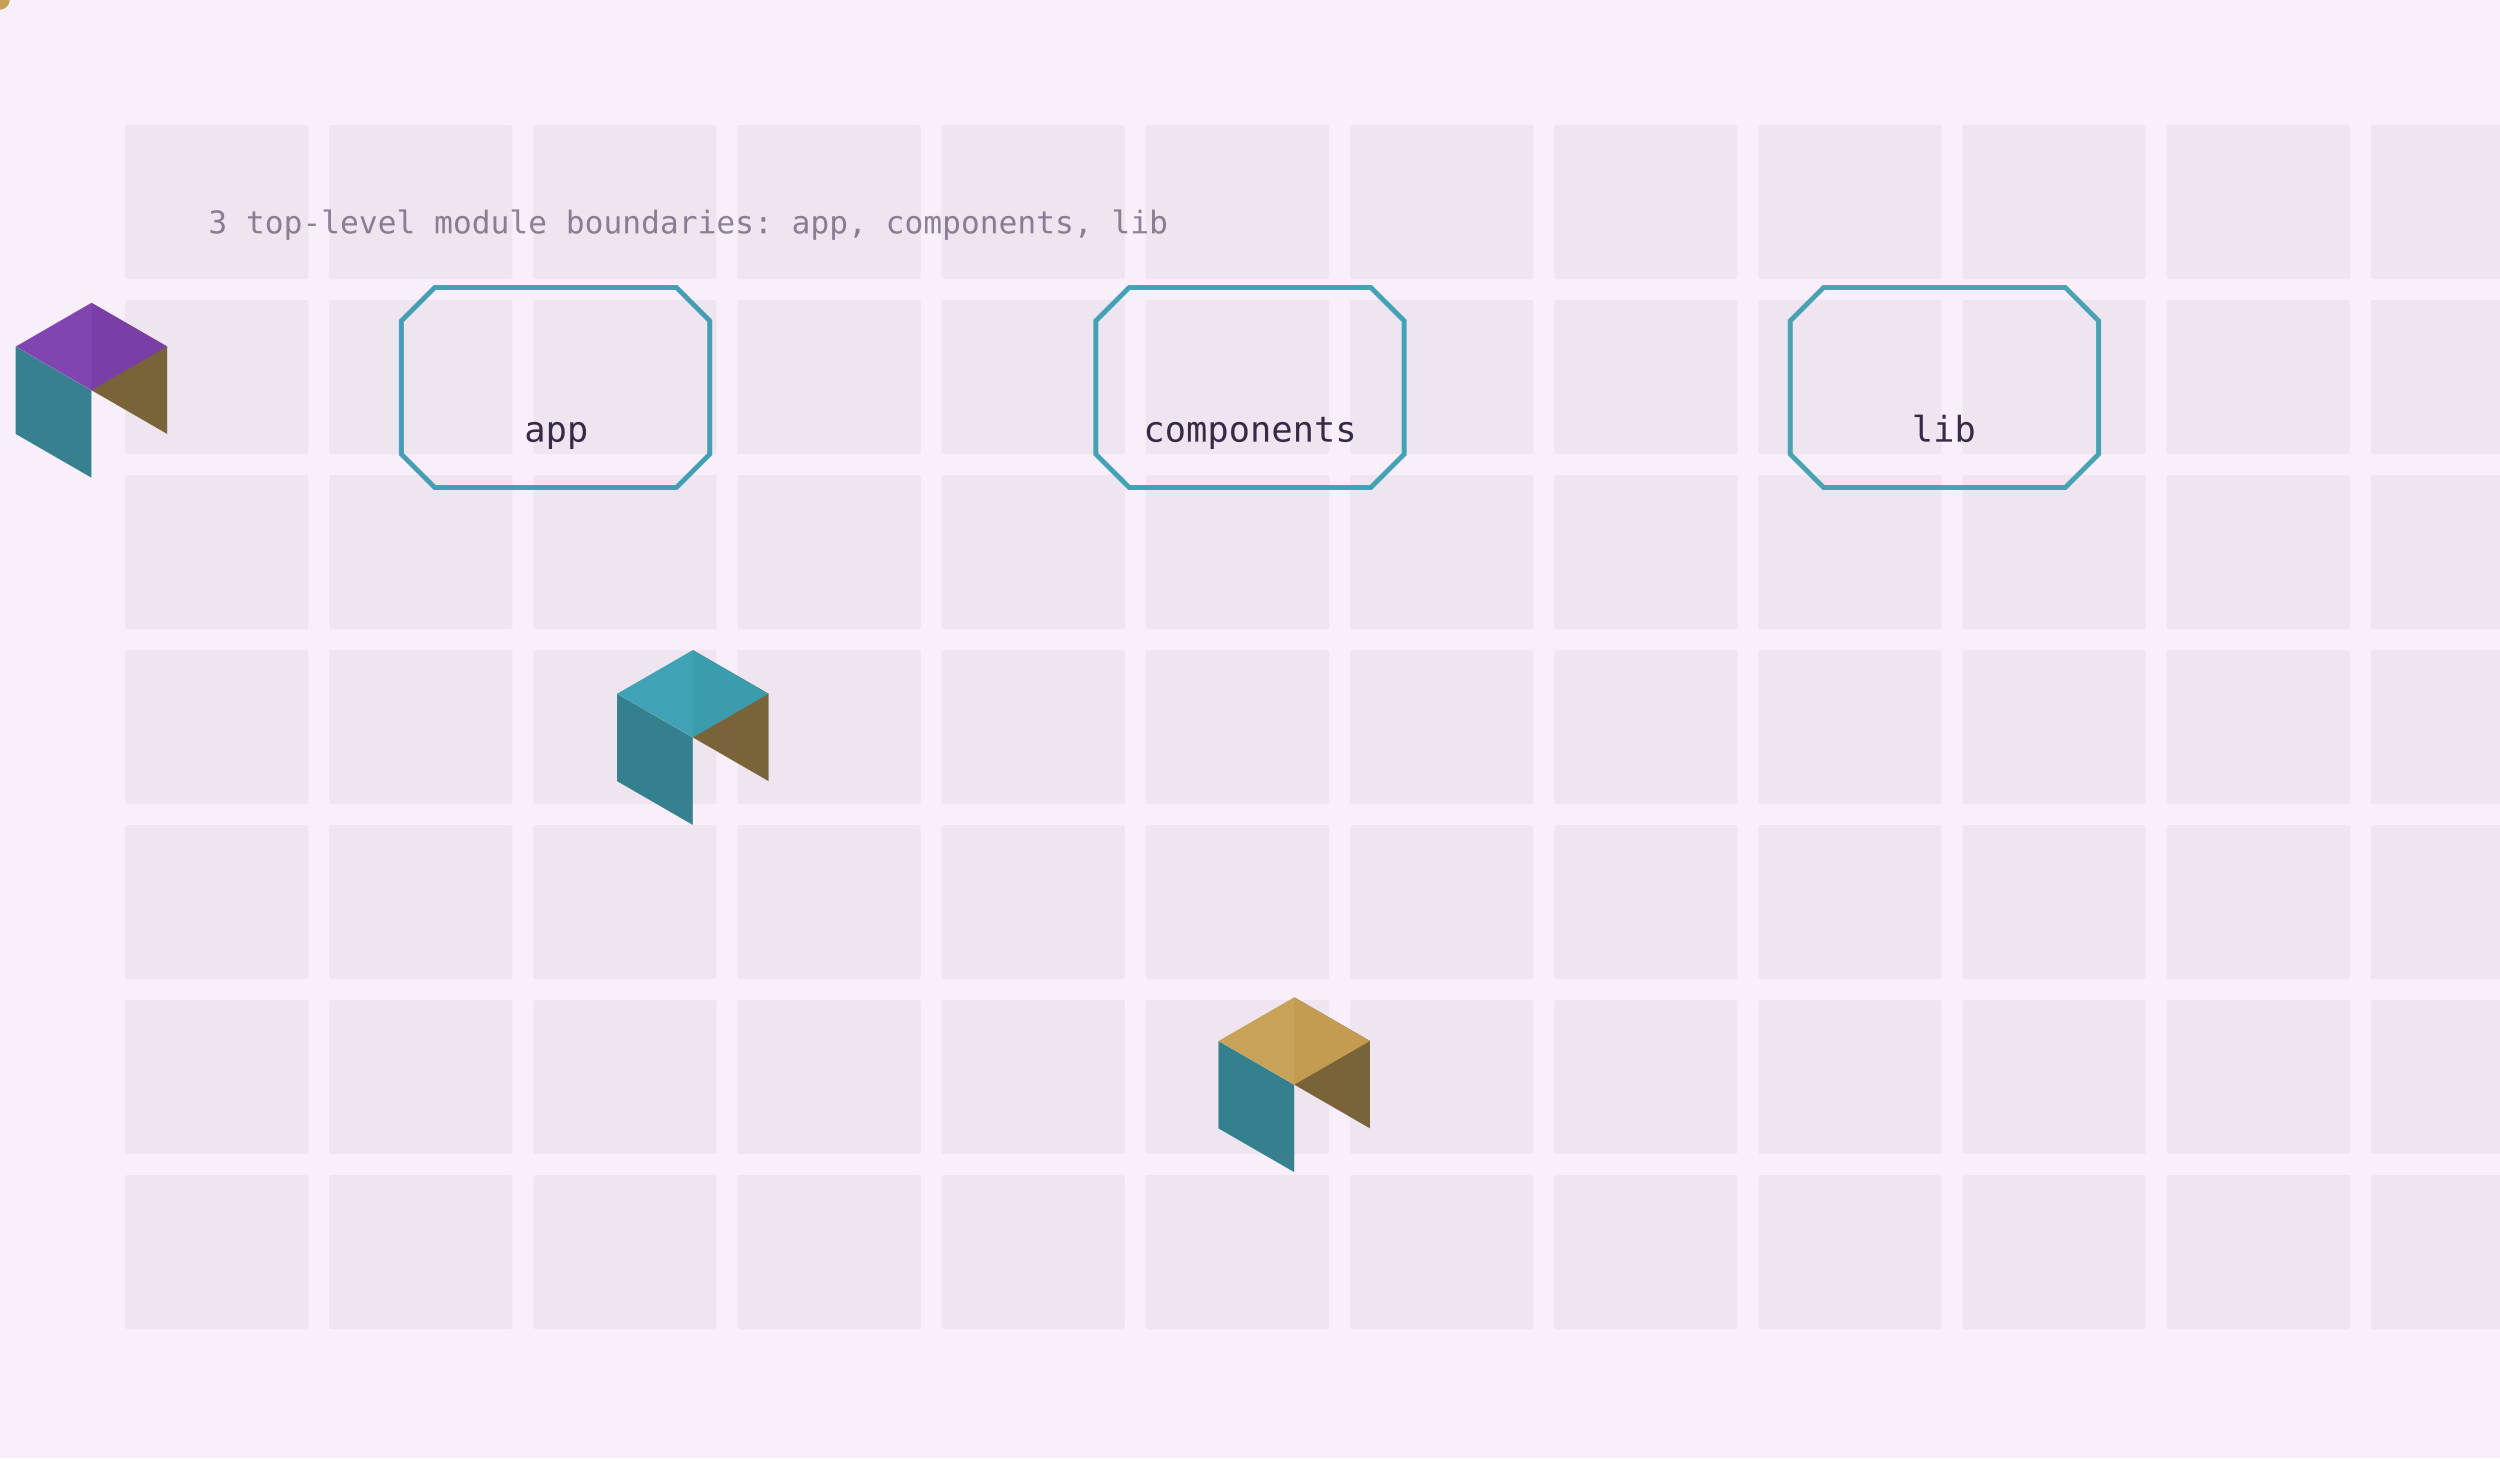
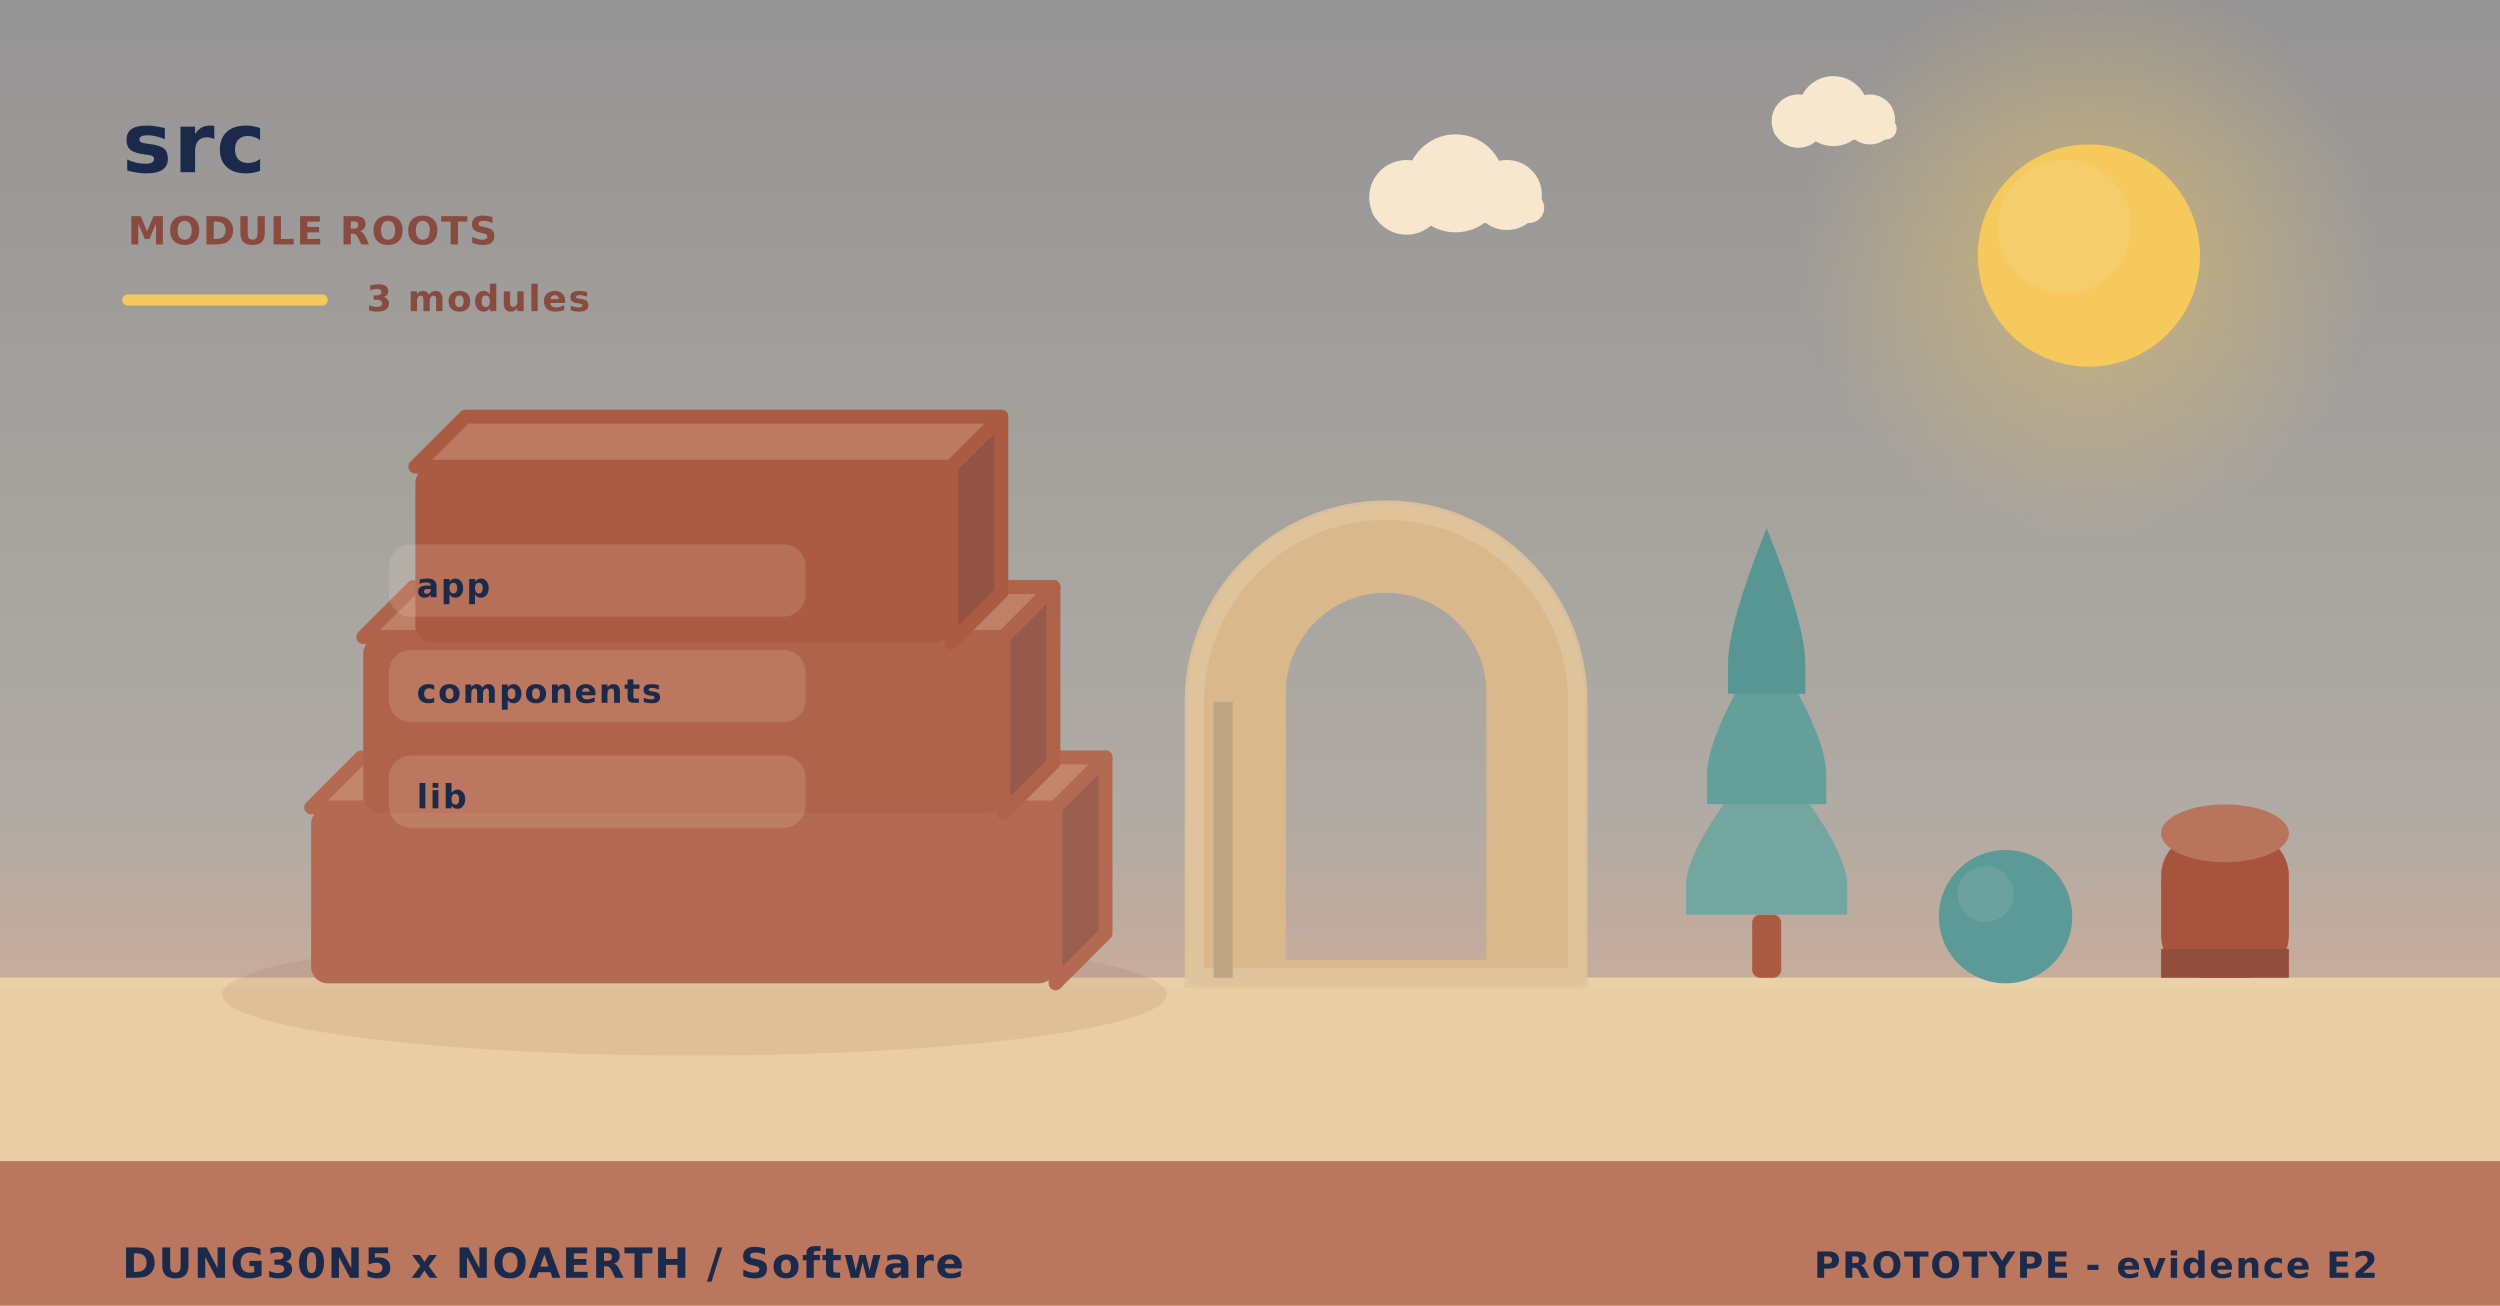
- <svg xmlns="http://www.w3.org/2000/svg" viewBox="0 0 1200 700" width="1200" height="700" role="img" aria-label="src architecture">
-   <rect width="1200" height="700" fill="#f8effb" />
-   <defs>
-     <linearGradient id="ga" x1="0" y1="0" x2="1" y2="1">
-       <stop offset="0%" stop-color="#7a3dac" />
-       <stop offset="100%" stop-color="#389eb2" />
-     </linearGradient>
-   </defs>
-   <rect x="60.00" y="60.00" width="88.00" height="74.00" rx="1.20" fill="#251634" opacity="0.05" />
-   <rect x="158.00" y="60.00" width="88.00" height="74.00" rx="1.20" fill="#251634" opacity="0.05" />
-   <rect x="256.00" y="60.00" width="88.00" height="74.00" rx="1.20" fill="#251634" opacity="0.05" />
-   <rect x="354.00" y="60.00" width="88.00" height="74.00" rx="1.20" fill="#251634" opacity="0.05" />
-   <rect x="452.00" y="60.00" width="88.00" height="74.00" rx="1.20" fill="#251634" opacity="0.05" />
-   <rect x="550.00" y="60.00" width="88.00" height="74.00" rx="1.20" fill="#251634" opacity="0.05" />
-   <rect x="648.00" y="60.00" width="88.00" height="74.00" rx="1.20" fill="#251634" opacity="0.05" />
-   <rect x="746.00" y="60.00" width="88.00" height="74.00" rx="1.20" fill="#251634" opacity="0.05" />
-   <rect x="844.00" y="60.00" width="88.00" height="74.00" rx="1.20" fill="#251634" opacity="0.05" />
-   <rect x="942.00" y="60.00" width="88.00" height="74.00" rx="1.20" fill="#251634" opacity="0.05" />
-   <rect x="1040.00" y="60.00" width="88.00" height="74.00" rx="1.20" fill="#251634" opacity="0.05" />
-   <rect x="1138.00" y="60.00" width="88.00" height="74.00" rx="1.20" fill="#251634" opacity="0.05" />
-   <rect x="60.00" y="144.00" width="88.00" height="74.00" rx="1.20" fill="#251634" opacity="0.05" />
-   <rect x="158.00" y="144.00" width="88.00" height="74.00" rx="1.20" fill="#251634" opacity="0.05" />
-   <rect x="256.00" y="144.00" width="88.00" height="74.00" rx="1.20" fill="#251634" opacity="0.05" />
-   <rect x="354.00" y="144.00" width="88.00" height="74.00" rx="1.20" fill="#251634" opacity="0.05" />
-   <rect x="452.00" y="144.00" width="88.00" height="74.00" rx="1.20" fill="#251634" opacity="0.05" />
-   <rect x="550.00" y="144.00" width="88.00" height="74.00" rx="1.20" fill="#251634" opacity="0.05" />
-   <rect x="648.00" y="144.00" width="88.00" height="74.00" rx="1.20" fill="#251634" opacity="0.05" />
-   <rect x="746.00" y="144.00" width="88.00" height="74.00" rx="1.20" fill="#251634" opacity="0.05" />
-   <rect x="844.00" y="144.00" width="88.00" height="74.00" rx="1.20" fill="#251634" opacity="0.05" />
-   <rect x="942.00" y="144.00" width="88.00" height="74.00" rx="1.20" fill="#251634" opacity="0.05" />
-   <rect x="1040.00" y="144.00" width="88.00" height="74.00" rx="1.20" fill="#251634" opacity="0.05" />
-   <rect x="1138.00" y="144.00" width="88.00" height="74.00" rx="1.20" fill="#251634" opacity="0.05" />
-   <rect x="60.00" y="228.00" width="88.00" height="74.00" rx="1.20" fill="#251634" opacity="0.05" />
-   <rect x="158.00" y="228.00" width="88.00" height="74.00" rx="1.20" fill="#251634" opacity="0.05" />
-   <rect x="256.00" y="228.00" width="88.00" height="74.00" rx="1.20" fill="#251634" opacity="0.05" />
-   <rect x="354.00" y="228.00" width="88.00" height="74.00" rx="1.20" fill="#251634" opacity="0.05" />
-   <rect x="452.00" y="228.00" width="88.00" height="74.00" rx="1.20" fill="#251634" opacity="0.05" />
-   <rect x="550.00" y="228.00" width="88.00" height="74.00" rx="1.20" fill="#251634" opacity="0.05" />
-   <rect x="648.00" y="228.00" width="88.00" height="74.00" rx="1.20" fill="#251634" opacity="0.05" />
-   <rect x="746.00" y="228.00" width="88.00" height="74.00" rx="1.20" fill="#251634" opacity="0.05" />
-   <rect x="844.00" y="228.00" width="88.00" height="74.00" rx="1.20" fill="#251634" opacity="0.05" />
-   <rect x="942.00" y="228.00" width="88.00" height="74.00" rx="1.20" fill="#251634" opacity="0.05" />
-   <rect x="1040.00" y="228.00" width="88.00" height="74.00" rx="1.20" fill="#251634" opacity="0.05" />
-   <rect x="1138.00" y="228.00" width="88.00" height="74.00" rx="1.20" fill="#251634" opacity="0.05" />
-   <rect x="60.00" y="312.00" width="88.00" height="74.00" rx="1.20" fill="#251634" opacity="0.05" />
-   <rect x="158.00" y="312.00" width="88.00" height="74.00" rx="1.20" fill="#251634" opacity="0.05" />
-   <rect x="256.00" y="312.00" width="88.00" height="74.00" rx="1.20" fill="#251634" opacity="0.05" />
-   <rect x="354.00" y="312.00" width="88.00" height="74.00" rx="1.20" fill="#251634" opacity="0.05" />
-   <rect x="452.00" y="312.00" width="88.00" height="74.00" rx="1.20" fill="#251634" opacity="0.05" />
-   <rect x="550.00" y="312.00" width="88.00" height="74.00" rx="1.20" fill="#251634" opacity="0.05" />
-   <rect x="648.00" y="312.00" width="88.00" height="74.00" rx="1.20" fill="#251634" opacity="0.05" />
-   <rect x="746.00" y="312.00" width="88.00" height="74.00" rx="1.20" fill="#251634" opacity="0.05" />
-   <rect x="844.00" y="312.00" width="88.00" height="74.00" rx="1.20" fill="#251634" opacity="0.05" />
-   <rect x="942.00" y="312.00" width="88.00" height="74.00" rx="1.20" fill="#251634" opacity="0.05" />
-   <rect x="1040.00" y="312.00" width="88.00" height="74.00" rx="1.20" fill="#251634" opacity="0.05" />
-   <rect x="1138.00" y="312.00" width="88.00" height="74.00" rx="1.20" fill="#251634" opacity="0.05" />
-   <rect x="60.00" y="396.00" width="88.00" height="74.00" rx="1.20" fill="#251634" opacity="0.05" />
-   <rect x="158.00" y="396.00" width="88.00" height="74.00" rx="1.20" fill="#251634" opacity="0.05" />
-   <rect x="256.00" y="396.00" width="88.00" height="74.00" rx="1.20" fill="#251634" opacity="0.05" />
-   <rect x="354.00" y="396.00" width="88.00" height="74.00" rx="1.20" fill="#251634" opacity="0.05" />
-   <rect x="452.00" y="396.00" width="88.00" height="74.00" rx="1.20" fill="#251634" opacity="0.05" />
-   <rect x="550.00" y="396.00" width="88.00" height="74.00" rx="1.20" fill="#251634" opacity="0.05" />
-   <rect x="648.00" y="396.00" width="88.00" height="74.00" rx="1.20" fill="#251634" opacity="0.05" />
-   <rect x="746.00" y="396.00" width="88.00" height="74.00" rx="1.20" fill="#251634" opacity="0.05" />
-   <rect x="844.00" y="396.00" width="88.00" height="74.00" rx="1.20" fill="#251634" opacity="0.05" />
-   <rect x="942.00" y="396.00" width="88.00" height="74.00" rx="1.20" fill="#251634" opacity="0.05" />
-   <rect x="1040.00" y="396.00" width="88.00" height="74.00" rx="1.20" fill="#251634" opacity="0.05" />
-   <rect x="1138.00" y="396.00" width="88.00" height="74.00" rx="1.20" fill="#251634" opacity="0.05" />
-   <rect x="60.00" y="480.00" width="88.00" height="74.00" rx="1.20" fill="#251634" opacity="0.05" />
-   <rect x="158.00" y="480.00" width="88.00" height="74.00" rx="1.20" fill="#251634" opacity="0.05" />
-   <rect x="256.00" y="480.00" width="88.00" height="74.00" rx="1.20" fill="#251634" opacity="0.05" />
-   <rect x="354.00" y="480.00" width="88.00" height="74.00" rx="1.20" fill="#251634" opacity="0.05" />
-   <rect x="452.00" y="480.00" width="88.00" height="74.00" rx="1.20" fill="#251634" opacity="0.05" />
-   <rect x="550.00" y="480.00" width="88.00" height="74.00" rx="1.20" fill="#251634" opacity="0.05" />
-   <rect x="648.00" y="480.00" width="88.00" height="74.00" rx="1.20" fill="#251634" opacity="0.05" />
-   <rect x="746.00" y="480.00" width="88.00" height="74.00" rx="1.20" fill="#251634" opacity="0.05" />
-   <rect x="844.00" y="480.00" width="88.00" height="74.00" rx="1.20" fill="#251634" opacity="0.05" />
-   <rect x="942.00" y="480.00" width="88.00" height="74.00" rx="1.20" fill="#251634" opacity="0.05" />
-   <rect x="1040.00" y="480.00" width="88.00" height="74.00" rx="1.20" fill="#251634" opacity="0.05" />
-   <rect x="1138.00" y="480.00" width="88.00" height="74.00" rx="1.20" fill="#251634" opacity="0.05" />
-   <rect x="60.00" y="564.00" width="88.00" height="74.00" rx="1.20" fill="#251634" opacity="0.05" />
-   <rect x="158.00" y="564.00" width="88.00" height="74.00" rx="1.20" fill="#251634" opacity="0.05" />
-   <rect x="256.00" y="564.00" width="88.00" height="74.00" rx="1.20" fill="#251634" opacity="0.05" />
-   <rect x="354.00" y="564.00" width="88.00" height="74.00" rx="1.20" fill="#251634" opacity="0.05" />
-   <rect x="452.00" y="564.00" width="88.00" height="74.00" rx="1.20" fill="#251634" opacity="0.05" />
-   <rect x="550.00" y="564.00" width="88.00" height="74.00" rx="1.20" fill="#251634" opacity="0.05" />
-   <rect x="648.00" y="564.00" width="88.00" height="74.00" rx="1.20" fill="#251634" opacity="0.05" />
-   <rect x="746.00" y="564.00" width="88.00" height="74.00" rx="1.20" fill="#251634" opacity="0.05" />
-   <rect x="844.00" y="564.00" width="88.00" height="74.00" rx="1.20" fill="#251634" opacity="0.05" />
-   <rect x="942.00" y="564.00" width="88.00" height="74.00" rx="1.20" fill="#251634" opacity="0.05" />
-   <rect x="1040.00" y="564.00" width="88.00" height="74.00" rx="1.20" fill="#251634" opacity="0.05" />
-   <rect x="1138.00" y="564.00" width="88.00" height="74.00" rx="1.20" fill="#251634" opacity="0.05" />
-   <path d="M208.67,138.00 H324.67 L340.67,154.00 V218.00 L324.67,234.00 H208.67 L192.67,218.00 V154.00 Z" fill="none" stroke="rgba(122,61,172,0.550)" stroke-width="1.80" opacity="0.90" />
-   <polygon points="43.88,187.33 80.25,208.33 80.25,166.33 43.88,145.33" fill="#735c30" opacity="0.95" />
-   <polygon points="7.51,208.33 43.88,229.33 43.88,187.33 7.51,166.33" fill="#2c7b8b" opacity="0.95" />
-   <polygon points="43.88,145.33 80.25,166.33 43.88,187.33 7.51,166.33" fill="#7a3dac" opacity="0.95" />
-   <text x="267" y="212" font-family="ui-monospace,Menlo,monospace" font-size="17" fill="rgba(37,22,52,0.900)" text-anchor="middle">app</text>
+ <svg xmlns="http://www.w3.org/2000/svg" width="900" height="470" viewBox="0 0 900 470" role="img" aria-label="src - how it is built">
+   <linearGradient id="skya" x1="0" y1="0" x2="0" y2="1">
+     <stop offset="0" stop-color="#959494" />
+     <stop offset="0.62" stop-color="#b0aba4" />
+     <stop offset="1" stop-color="#f3ad8a" />
+   </linearGradient>
+   <rect width="900" height="470" fill="url(#skya)" />
+   <radialGradient id="suna">
+     <stop offset="0.35" stop-color="#f5c95c" stop-opacity="0.34" />
+     <stop offset="1" stop-color="#f5c95c" stop-opacity="0" />
+   </radialGradient>
+   <circle cx="752" cy="92" r="104" fill="url(#suna)" />
+   <circle cx="752" cy="92" r="40" fill="#f5c95c" />
+   <circle cx="743.2" cy="81.6" r="24" fill="#f5d27e" opacity="0.5" />
  <g>
-     <path d="M208.67,138.00 H324.67 L340.67,154.00 V218.00 L324.67,234.00 H208.67 L192.67,218.00 V154.00 Z" fill="none" stroke="#389eb2" stroke-width="2.40" opacity="0.90" />
-     <animate attributeName="opacity" values="0.25;1.0;0.25" dur="16.6s" begin="0.0s" repeatCount="indefinite" />
+     <circle cx="524" cy="66" r="17.64" fill="#f6e7ce" />
+     <circle cx="506.36" cy="71.04" r="13.44" fill="#f6e7ce" />
+     <circle cx="542.48" cy="70.2" r="12.6" fill="#f6e7ce" />
+     <rect x="493.76" y="69.36" width="62.16" height="10.92" rx="5.46" fill="#f6e7ce" />
+     <animateTransform attributeName="transform" type="translate" values="0 0;24 0;0 0" dur="36s" begin="0s" repeatCount="indefinite" />
  </g>
-   <g opacity="0.9">
-     <circle cx="0.00" cy="0.00" r="4.50" fill="#c79e52" opacity="1.00" />
-     <animateTransform attributeName="transform" type="translate" values="266.67,184.00 600.00,184.00" dur="5.533s" begin="0.0s" repeatCount="indefinite" />
-     <animateTransform attributeName="transform" type="translate" values="600.00,184.00 266.67,184.00" dur="5.533s" begin="2.767s" repeatCount="indefinite" />
+   <g>
+     <circle cx="660" cy="40" r="12.6" fill="#f6e7ce" />
+     <circle cx="647.4" cy="43.6" r="9.6" fill="#f6e7ce" />
+     <circle cx="673.2" cy="43" r="9" fill="#f6e7ce" />
+     <rect x="638.4" y="42.4" width="44.4" height="7.8" rx="3.9" fill="#f6e7ce" />
+     <animateTransform attributeName="transform" type="translate" values="0 0;-18 0;0 0" dur="46s" begin="3s" repeatCount="indefinite" />
  </g>
-   <path d="M542.00,138.00 H658.00 L674.00,154.00 V218.00 L658.00,234.00 H542.00 L526.00,218.00 V154.00 Z" fill="none" stroke="rgba(56,158,178,0.550)" stroke-width="1.80" opacity="0.90" />
-   <polygon points="332.55,354.00 368.93,375.00 368.93,333.00 332.55,312.00" fill="#735c30" opacity="0.95" />
-   <polygon points="296.18,375.00 332.55,396.00 332.55,354.00 296.18,333.00" fill="#2c7b8b" opacity="0.95" />
-   <polygon points="332.55,312.00 368.93,333.00 332.55,354.00 296.18,333.00" fill="#389eb2" opacity="0.95" />
-   <text x="600" y="212" font-family="ui-monospace,Menlo,monospace" font-size="17" fill="rgba(37,22,52,0.900)" text-anchor="middle">components</text>
+   <rect x="0" y="352" width="900" height="118" fill="#e9cda3" />
+   <rect x="0" y="352" width="900" height="3" fill="#ebd1a9" />
+   <text x="44" y="62" font-family="Verdana,DejaVu Sans,sans-serif" font-size="30" font-weight="700" letter-spacing="0.6" fill="#1b2a4a" text-anchor="start">src</text>
+   <text x="46" y="88" font-family="Verdana,DejaVu Sans,sans-serif" font-size="14" font-weight="700" letter-spacing="0.6" fill="#894b3f" text-anchor="start">MODULE ROOTS</text>
+   <rect x="44" y="106" width="74" height="4" rx="2" fill="#f5c95c" />
+   <text x="132" y="112" font-family="Verdana,DejaVu Sans,sans-serif" font-size="13" font-weight="700" letter-spacing="0.6" fill="#894b3f" text-anchor="start">3 modules</text>
+   <ellipse cx="250" cy="358" rx="170" ry="22" fill="rgba(138,90,68,0.11)" />
+   <path d="M112,290.67 L380,290.67 L398,272.67 L130,272.67 Z" fill="#c3866d" stroke="#b46a52" stroke-width="5" stroke-linejoin="round" />
+   <path d="M380,290.67 L398,272.67 L398,336 L380,354 Z" fill="#9a5f51" stroke="#b46a52" stroke-width="5" stroke-linejoin="round" />
+   <rect x="112" y="290.67" width="268" height="63.33" rx="6" fill="#b46a52" />
+   <path d="M130.76,229.33 L361.24,229.33 L379.24,211.33 L148.76,211.33 Z" fill="#bf8068" stroke="#b0634b" stroke-width="5" stroke-linejoin="round" />
+   <path d="M361.24,229.33 L379.24,211.33 L379.24,274.67 L361.24,292.67 Z" fill="#97594b" stroke="#b0634b" stroke-width="5" stroke-linejoin="round" />
+   <rect x="130.76" y="229.33" width="230.48" height="63.33" rx="6" fill="#b0634b" />
+   <path d="M149.52,168 L342.48,168 L360.48,150 L167.52,150 Z" fill="#bc7a62" stroke="#ac5b43" stroke-width="5" stroke-linejoin="round" />
+   <path d="M342.48,168 L360.48,150 L360.48,213.33 L342.48,231.33 Z" fill="#935344" stroke="#ac5b43" stroke-width="5" stroke-linejoin="round" />
+   <rect x="149.52" y="168" width="192.96" height="63.33" rx="6" fill="#ac5b43" />
+   <rect x="140" y="196" width="150" height="26" rx="8" fill="rgba(246,231,206,0.16)" opacity="0.94" />
  <g>
-     <path d="M542.00,138.00 H658.00 L674.00,154.00 V218.00 L658.00,234.00 H542.00 L526.00,218.00 V154.00 Z" fill="none" stroke="#389eb2" stroke-width="2.40" opacity="0.90" />
-     <animate attributeName="opacity" values="0.25;1.0;0.25" dur="16.6s" begin="0.45s" repeatCount="indefinite" />
+     <text x="150" y="215" font-family="Verdana,DejaVu Sans,sans-serif" font-size="12" font-weight="700" letter-spacing="0.6" fill="#1b2a4a" text-anchor="start">app</text>
+     <animateTransform attributeName="transform" type="translate" values="0 10;0 0" dur="0.7s" begin="0.3s" fill="freeze" />
  </g>
-   <g opacity="0.9">
-     <circle cx="0.00" cy="0.00" r="4.50" fill="#c79e52" opacity="1.00" />
-     <animateTransform attributeName="transform" type="translate" values="600.00,184.00 933.33,184.00" dur="5.533s" begin="0.3s" repeatCount="indefinite" />
-     <animateTransform attributeName="transform" type="translate" values="933.33,184.00 600.00,184.00" dur="5.533s" begin="3.067s" repeatCount="indefinite" />
+   <rect x="140" y="234" width="150" height="26" rx="8" fill="rgba(246,231,206,0.16)" opacity="0.94" />
+   <g>
+     <text x="150" y="253" font-family="Verdana,DejaVu Sans,sans-serif" font-size="12" font-weight="700" letter-spacing="0.6" fill="#1b2a4a" text-anchor="start">components</text>
+     <animateTransform attributeName="transform" type="translate" values="0 10;0 0" dur="0.7s" begin="0.5s" fill="freeze" />
  </g>
-   <path d="M875.33,138.00 H991.33 L1007.33,154.00 V218.00 L991.33,234.00 H875.33 L859.33,218.00 V154.00 Z" fill="none" stroke="rgba(199,158,82,0.550)" stroke-width="1.80" opacity="0.90" />
-   <polygon points="621.23,520.67 657.60,541.67 657.60,499.67 621.23,478.67" fill="#735c30" opacity="0.95" />
-   <polygon points="584.86,541.67 621.23,562.67 621.23,520.67 584.86,499.67" fill="#2c7b8b" opacity="0.95" />
-   <polygon points="621.23,478.67 657.60,499.67 621.23,520.67 584.86,499.67" fill="#c79e52" opacity="0.95" />
-   <text x="933" y="212" font-family="ui-monospace,Menlo,monospace" font-size="17" fill="rgba(37,22,52,0.900)" text-anchor="middle">lib</text>
+   <rect x="140" y="272" width="150" height="26" rx="8" fill="rgba(246,231,206,0.16)" opacity="0.94" />
  <g>
-     <path d="M875.33,138.00 H991.33 L1007.33,154.00 V218.00 L991.33,234.00 H875.33 L859.33,218.00 V154.00 Z" fill="none" stroke="#389eb2" stroke-width="2.40" opacity="0.90" />
-     <animate attributeName="opacity" values="0.25;1.0;0.25" dur="16.6s" begin="0.9s" repeatCount="indefinite" />
+     <text x="150" y="291" font-family="Verdana,DejaVu Sans,sans-serif" font-size="12" font-weight="700" letter-spacing="0.6" fill="#1b2a4a" text-anchor="start">lib</text>
+     <animateTransform attributeName="transform" type="translate" values="0 10;0 0" dur="0.7s" begin="0.7s" fill="freeze" />
  </g>
-   <g opacity="0.9">
-     <circle cx="0.00" cy="0.00" r="4.50" fill="#c79e52" opacity="1.00" />
-     <animateTransform attributeName="transform" type="translate" values="933.33,184.00 933.33,184.00" dur="5.533s" begin="0.6s" repeatCount="indefinite" />
-     <animateTransform attributeName="transform" type="translate" values="933.33,184.00 933.33,184.00" dur="5.533s" begin="3.367s" repeatCount="indefinite" />
-   </g>
-   <text x="100" y="112" font-family="ui-monospace,Menlo,monospace" font-size="15" fill="rgba(37,22,52,0.500)">3 top-level module boundaries: app, components, lib</text>
+   <path d="M430,352 L430,252.64 A69,69 0 0 1 568,252.64 L568,352 Z M460.36,348 L460.36,249.55 A38.64,38.64 0 0 1 537.64,249.55 L537.64,348 Z" fill="#d9b98c" fill-rule="evenodd" stroke="#d9b98c" stroke-width="5" stroke-linejoin="round" />
+   <path d="M430,352 L430,252.64 A69,69 0 0 1 568,252.64 L568,352 Z" fill="none" stroke="#e0c49c" stroke-width="7" stroke-linecap="round" opacity="0.85" />
+   <rect x="436.9" y="252.64" width="6.9" height="99.36" fill="#bea583" />
+   <rect x="630.78" y="329.28" width="10.44" height="22.72" rx="2.9" fill="#ac5b43" />
+   <path d="M636,269.64 Q607,304.23 607,318.54 Q607,329.28 607,329.28 L665,329.28 Q665,329.28 665,318.54 Q665,304.23 636,269.64 Z" fill="#74a6a0" />
+   <path d="M636,229.88 Q614.54,264.47 614.54,278.78 Q614.54,289.52 614.54,289.52 L657.46,289.52 Q657.46,289.52 657.46,278.78 Q657.46,264.47 636,229.88 Z" fill="#649f9a" />
+   <path d="M636,190.12 Q622.08,224.71 622.08,239.02 Q622.08,249.76 622.08,249.76 L649.92,249.76 Q649.92,249.76 649.92,239.02 Q649.92,224.71 636,190.12 Z" fill="#589694" />
+   <circle cx="722" cy="330" r="24" fill="#5b9a97" />
+   <circle cx="714.8" cy="321.84" r="10.08" fill="#7aa9a2" opacity="0.55" />
+   <rect x="778" y="300" width="46" height="52" rx="15.33" fill="#a8543c" />
+   <ellipse cx="801" cy="300" rx="23" ry="10.4" fill="#b9745c" />
+   <rect x="778" y="341.6" width="46" height="10.4" fill="#944e3e" />
+   <rect x="0" y="418" width="900" height="52" rx="0" fill="#b87159" opacity="0.94" />
+   <text x="44" y="460" font-family="Verdana,DejaVu Sans,sans-serif" font-size="15" font-weight="700" letter-spacing="0.6" fill="#1b2a4a" text-anchor="start">DUNG30N5 x NOAERTH  /  Software</text>
+   <text x="856" y="460" font-family="Verdana,DejaVu Sans,sans-serif" font-size="13" font-weight="700" letter-spacing="0.6" fill="#1b2a4a" text-anchor="end">PROTOTYPE  -  evidence E2</text>
</svg>
